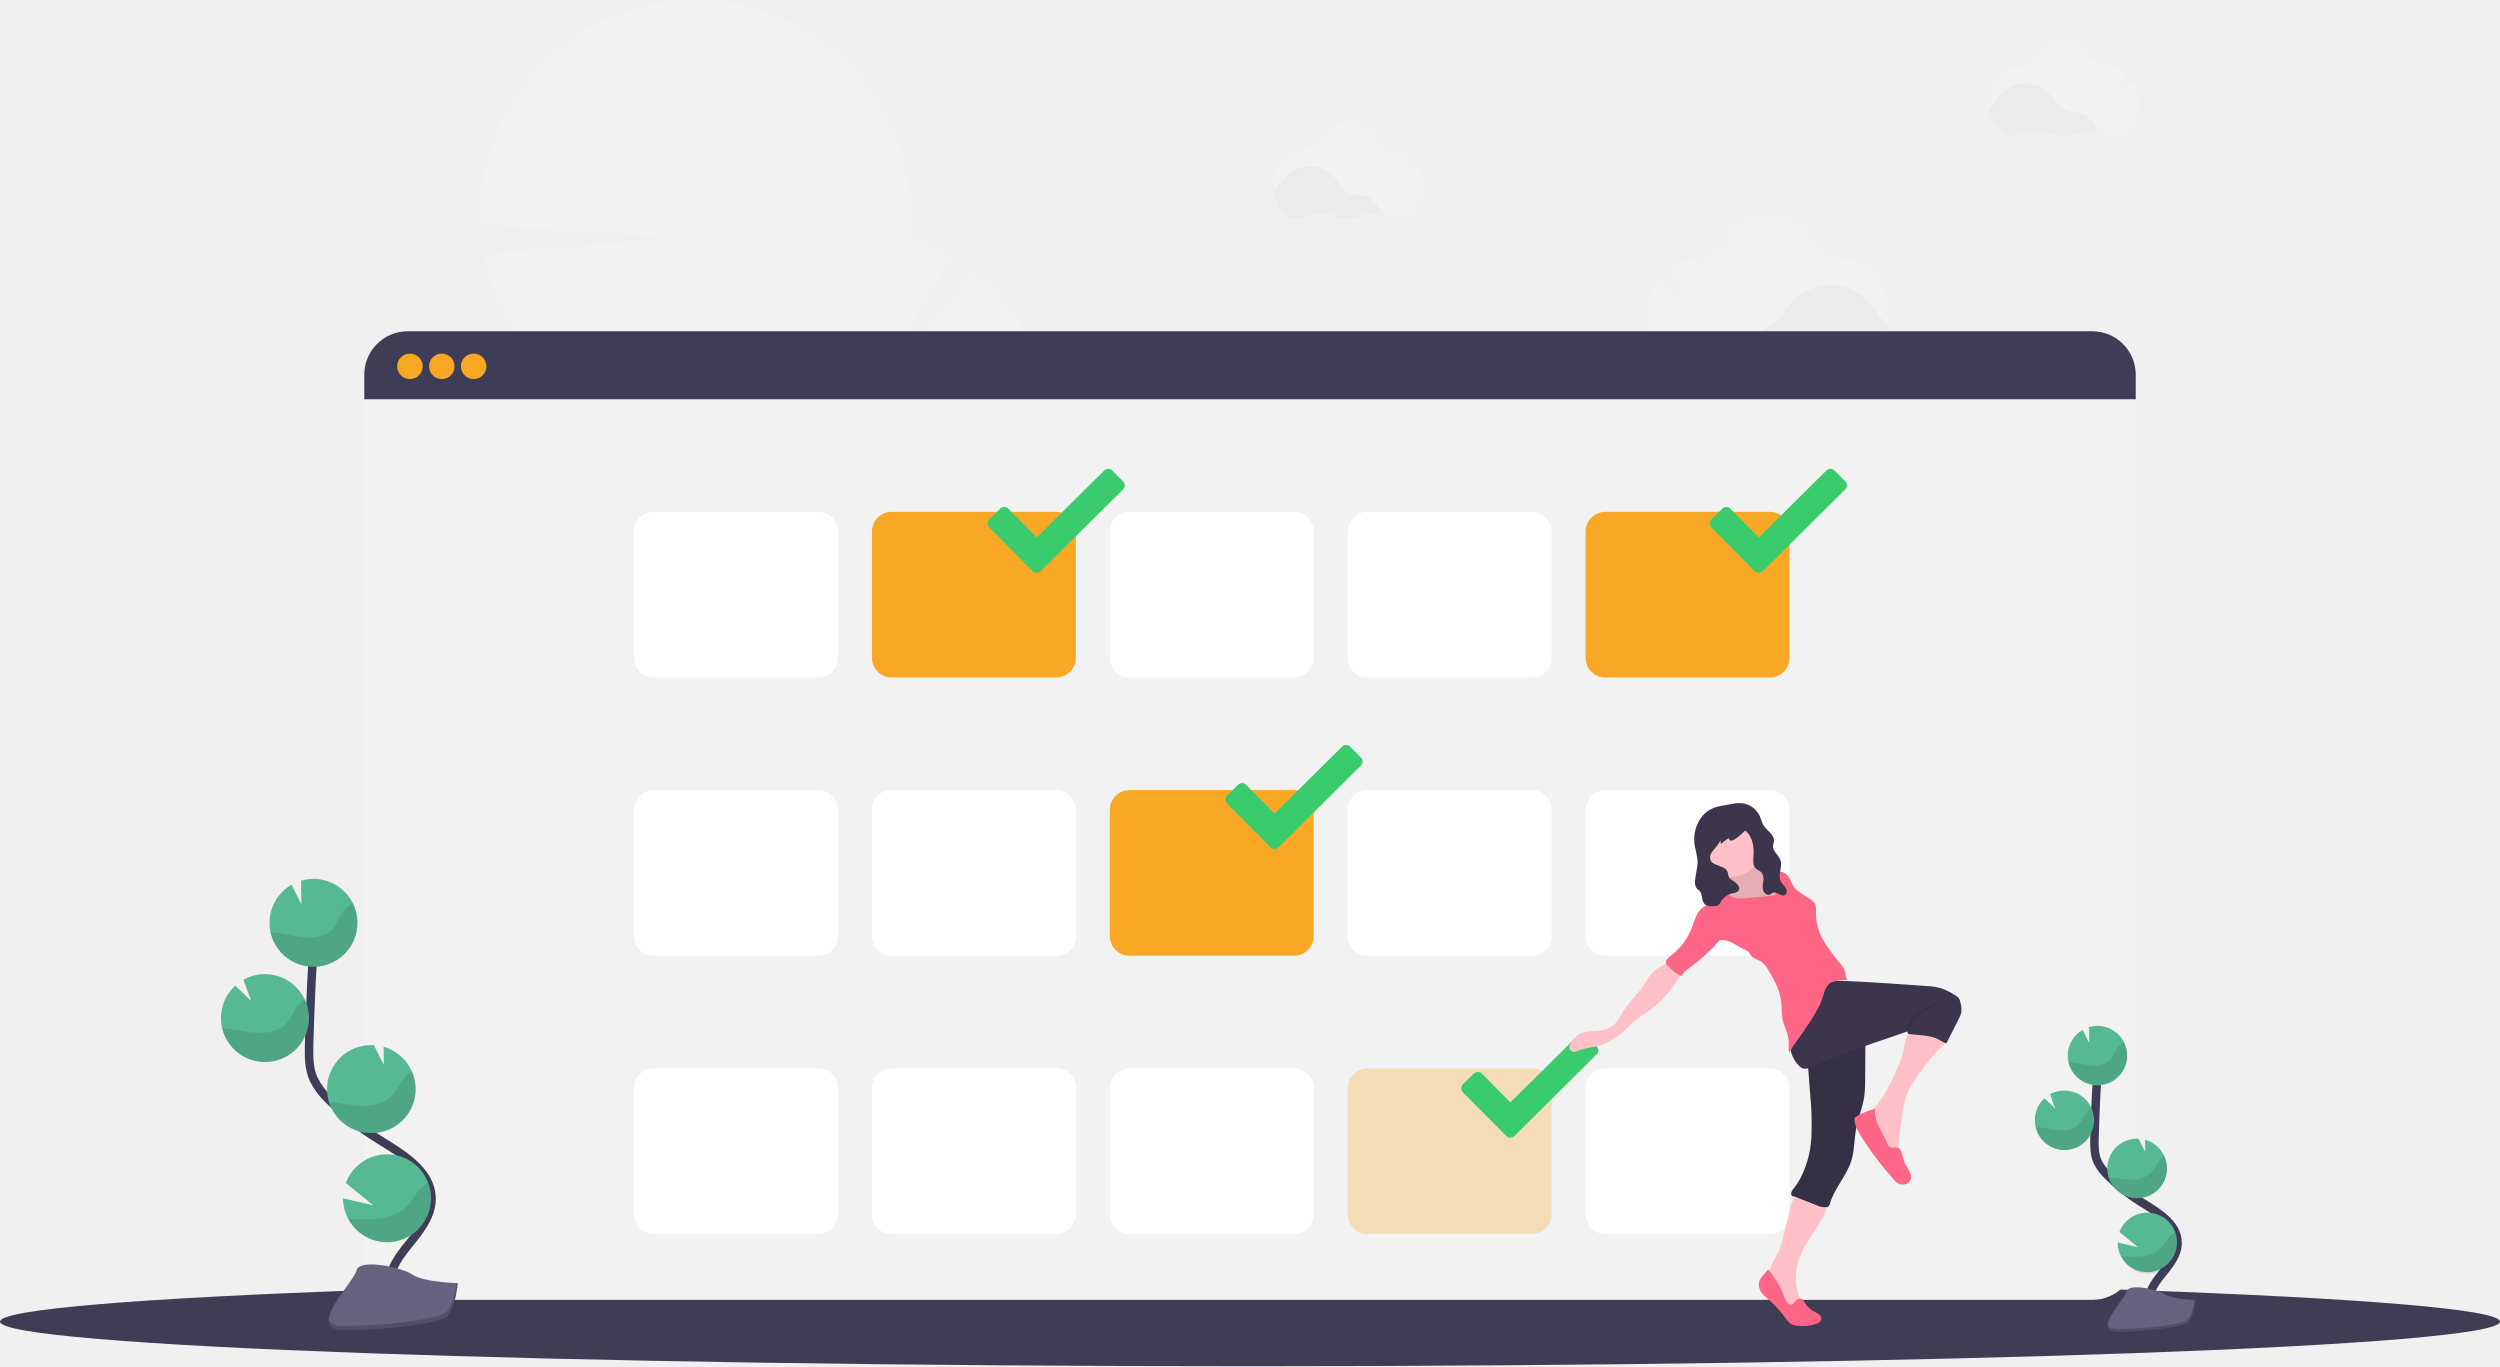
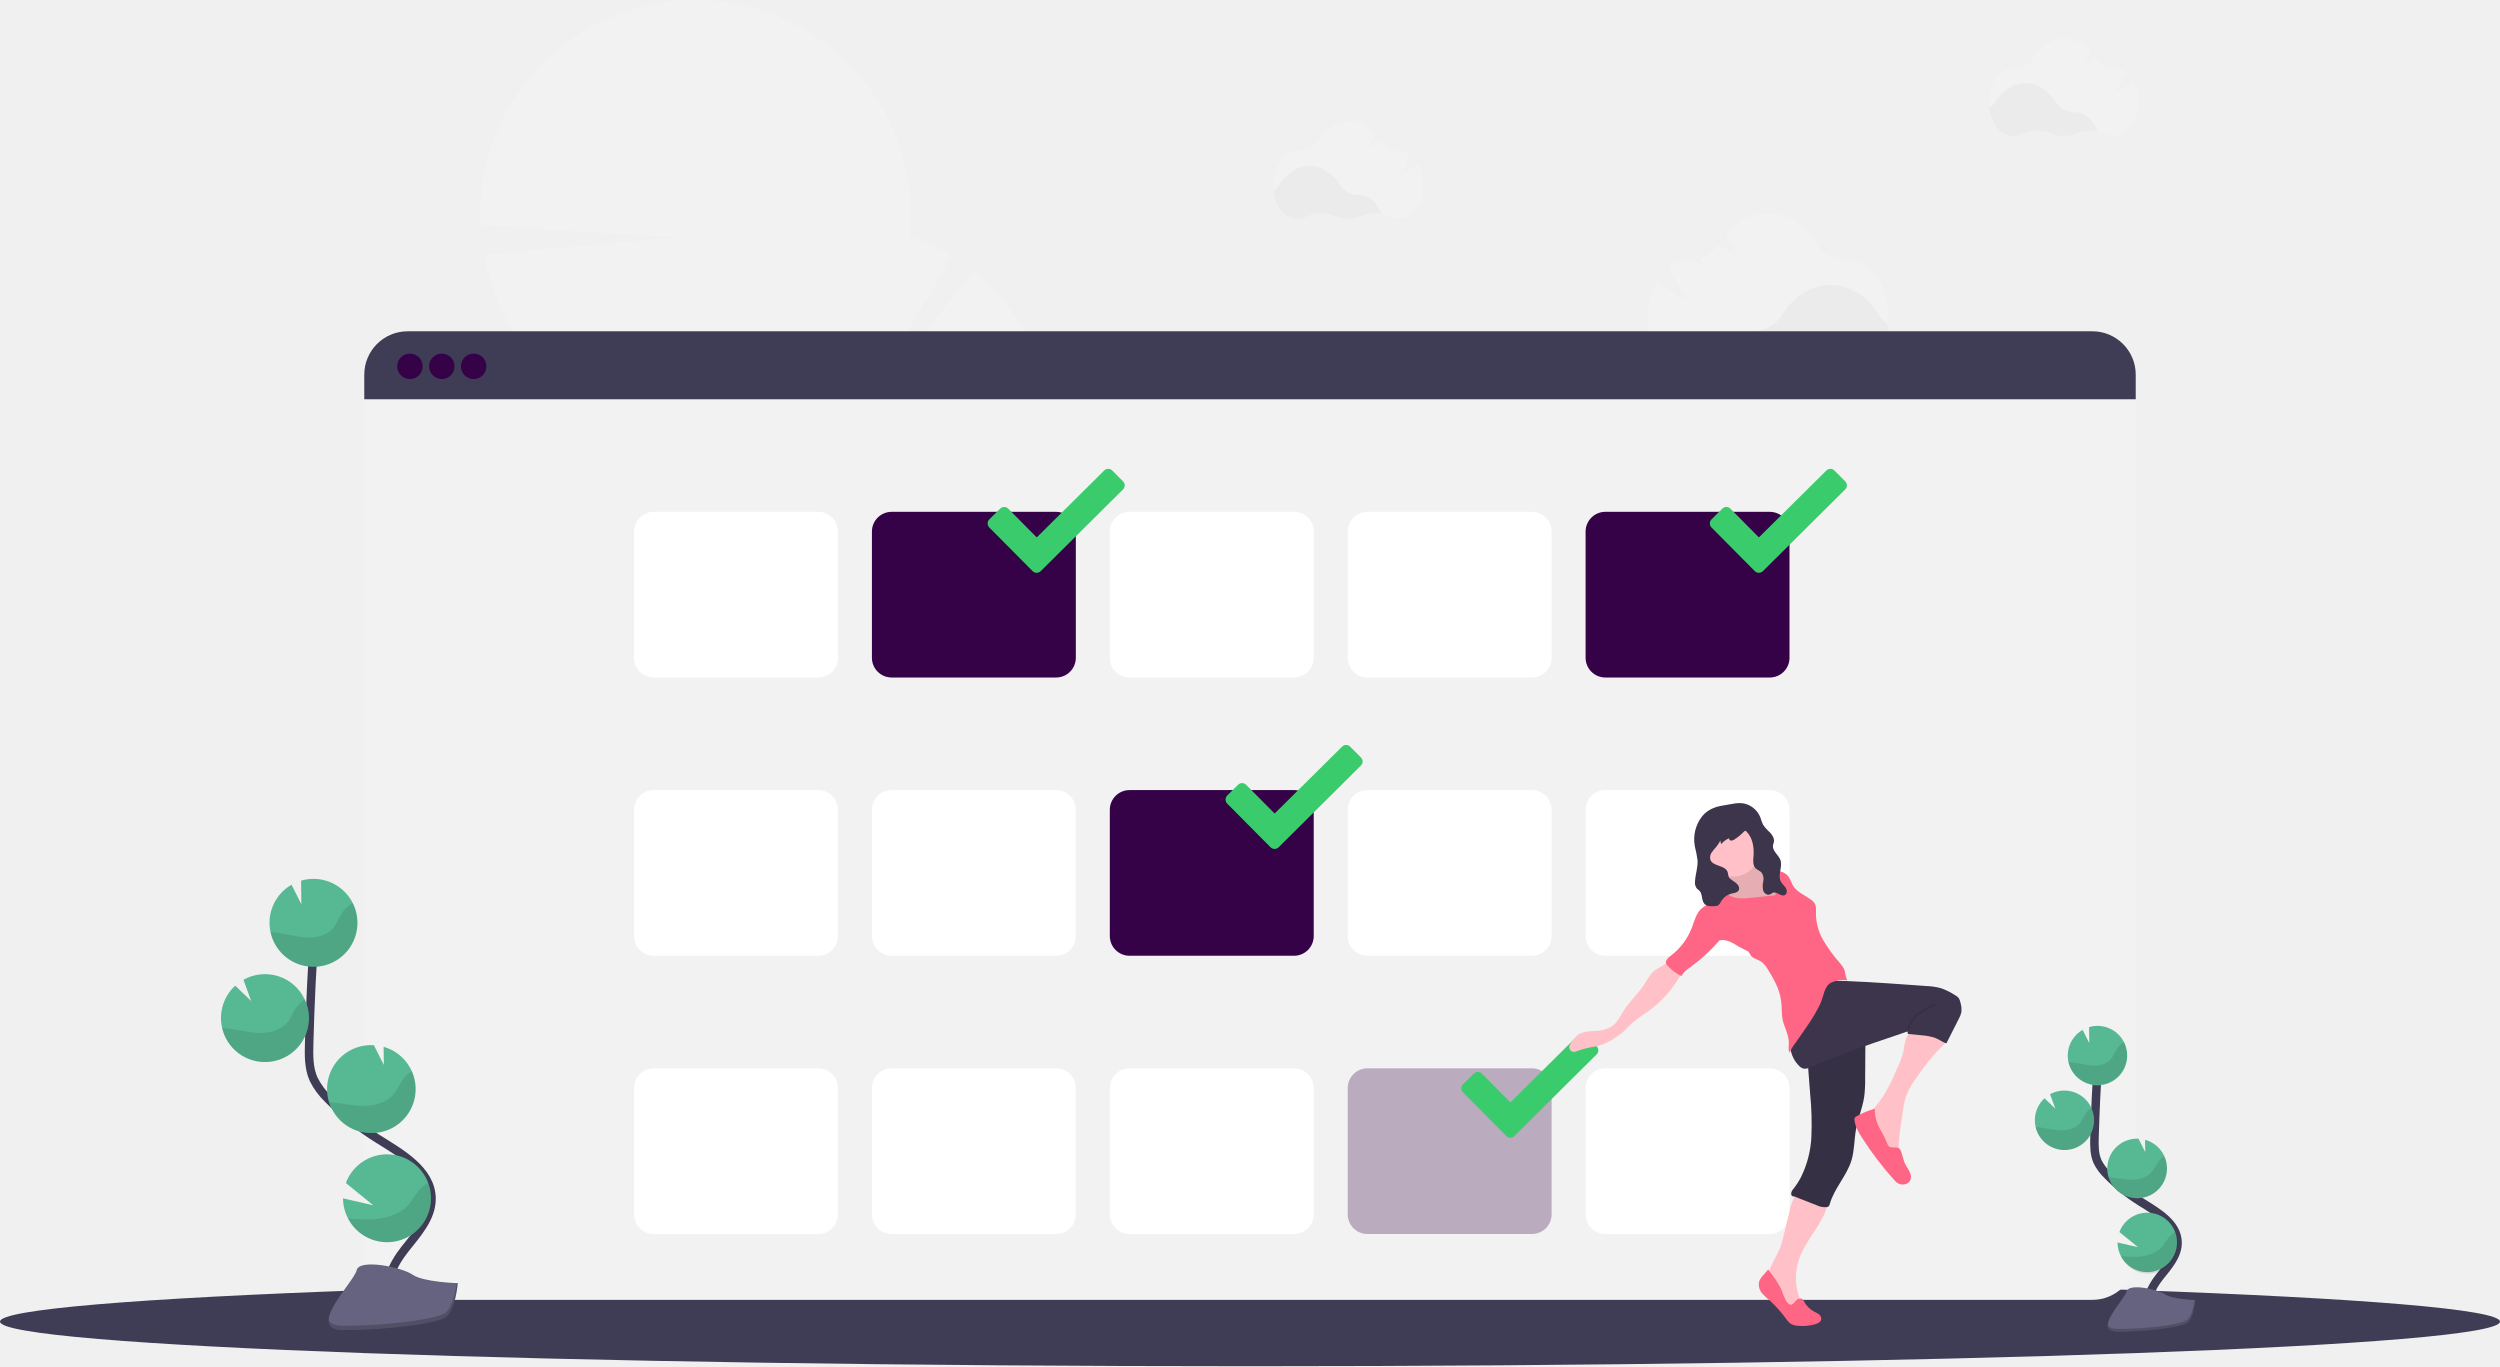
<svg xmlns="http://www.w3.org/2000/svg" id="af276b94-b3c8-433b-9b31-66faa65c3372" data-name="Layer 1" width="1177" height="643.22" viewBox="0 0 1177 643.22">
  <path d="M469.83,256.31l-51,63.17,40.65-70.43a101.89,101.89,0,0,0-19.68-9.36,101.35,101.35,0,1,0-202.11-5.53l92.12,6.06-90.5,8.13A101.5,101.5,0,0,0,284.19,315l50.43-32.72-41.94,37.6a101.56,101.56,0,0,0,12.88,5.54A101.33,101.33,0,0,0,373,431,101.34,101.34,0,0,0,510.86,535.32a34.76,34.76,0,0,0,4.69,11.17,33.28,33.28,0,0,0,12.83,11.89,34.62,34.62,0,0,0,18.21,28.54,34.68,34.68,0,0,0,18.21,28.53A34.66,34.66,0,0,0,583,644a33.4,33.4,0,0,0,5.38,16.64c8.23,12.89,22.89,18.25,32.74,12s11.16-21.83,2.93-34.73A33.44,33.44,0,0,0,611.24,626,34.68,34.68,0,0,0,593,597.43a34.66,34.66,0,0,0-18.22-28.53,34.62,34.62,0,0,0-18.21-28.53,33.39,33.39,0,0,0-5.39-16.64,34.6,34.6,0,0,0-8-8.86,101.33,101.33,0,0,0-35.91-169.55,101.41,101.41,0,0,0-37.43-89Z" transform="translate(-11.5 -128.39)" fill="#f2f2f2" />
  <path d="M679.07,205.6l-9.1,5.77,5.53-10.05a9,9,0,0,0-5.51-2h-.14a10.79,10.79,0,0,1-1.89-.14l-3.09,2,1.33-2.41a11,11,0,0,1-5.4-4.09l-5.52,3.5,3.49-6.34a16.17,16.17,0,0,0-12.37-6.26c-5.75,0-10.86,3.42-14.16,8.74a10.57,10.57,0,0,1-9.36,5h-.31c-6.34,0-11.48,7.19-11.48,16s5.14,16.05,11.48,16.05a8.62,8.62,0,0,0,4-1,16.56,16.56,0,0,1,13.89-.27,14.52,14.52,0,0,0,11.81,0,16.58,16.58,0,0,1,13.77.27,8.61,8.61,0,0,0,4,1c6.34,0,11.48-7.18,11.48-16.05A20.28,20.28,0,0,0,679.07,205.6Z" transform="translate(-11.5 -128.39)" fill="#f2f2f2" />
  <path d="M661.92,229.09a17,17,0,0,0-9.83,1.07,14.52,14.52,0,0,1-11.81,0,16.58,16.58,0,0,0-13.9.27,8.55,8.55,0,0,1-4,1c-5.64,0-10.32-5.67-11.3-13.15a10.93,10.93,0,0,0,2.82-3c3.3-5.32,8.42-8.73,14.16-8.73s10.79,3.37,14.09,8.63a10.85,10.85,0,0,0,9.36,5.14h.15C656.15,220.25,660,223.85,661.92,229.09Z" transform="translate(-11.5 -128.39)" opacity="0.03" />
  <path d="M1016.07,166.6l-9.1,5.77,5.53-10.05a9,9,0,0,0-5.51-2h-.14a10.79,10.79,0,0,1-1.89-.14l-3.09,2,1.33-2.41a11,11,0,0,1-5.4-4.09l-5.52,3.5,3.49-6.34a16.17,16.17,0,0,0-12.37-6.26c-5.75,0-10.86,3.42-14.16,8.74a10.57,10.57,0,0,1-9.36,5h-.31c-6.34,0-11.48,7.19-11.48,16s5.14,16.05,11.48,16.05a8.62,8.62,0,0,0,4-1,16.56,16.56,0,0,1,13.89-.27,14.52,14.52,0,0,0,11.81,0,16.58,16.58,0,0,1,13.77.27,8.61,8.61,0,0,0,4,1c6.34,0,11.48-7.18,11.48-16.05A20.28,20.28,0,0,0,1016.07,166.6Z" transform="translate(-11.5 -128.39)" fill="#f2f2f2" />
  <path d="M998.92,190.09a17,17,0,0,0-9.83,1.07,14.52,14.52,0,0,1-11.81,0,16.58,16.58,0,0,0-13.9.27,8.55,8.55,0,0,1-4,1c-5.64,0-10.32-5.67-11.3-13.15a10.93,10.93,0,0,0,2.82-3c3.3-5.32,8.42-8.73,14.16-8.73s10.79,3.37,14.09,8.63a10.85,10.85,0,0,0,9.36,5.14h.15C993.15,181.25,997,184.85,998.92,190.09Z" transform="translate(-11.5 -128.39)" opacity="0.03" />
  <path d="M791.34,261,806,270.32l-8.88-16.15a14.48,14.48,0,0,1,8.85-3.15h.23a17.08,17.08,0,0,0,3-.22l4.95,3.14L812,250.08a17.78,17.78,0,0,0,8.67-6.58l8.87,5.62L824,238.93c5.19-6.22,12.18-10,19.87-10,9.23,0,17.44,5.48,22.75,14a17,17,0,0,0,15,8.11h.5c10.18,0,18.43,11.54,18.43,25.78s-8.25,25.79-18.43,25.79a13.86,13.86,0,0,1-6.43-1.61,26.59,26.59,0,0,0-22.31-.43,23.28,23.28,0,0,1-19,0,26.64,26.64,0,0,0-22.12.43,13.9,13.9,0,0,1-6.35,1.57c-10.19,0-18.44-11.54-18.44-25.79A32.78,32.78,0,0,1,791.34,261Z" transform="translate(-11.5 -128.39)" fill="#f2f2f2" />
  <path d="M818.89,298.77a27.36,27.36,0,0,1,15.8,1.72,23.28,23.28,0,0,0,19,0,26.61,26.61,0,0,1,22.32.43,13.82,13.82,0,0,0,6.42,1.61c9.05,0,16.57-9.11,18.14-21.13a17.44,17.44,0,0,1-4.52-4.88c-5.31-8.54-13.52-14-22.75-14s-17.33,5.42-22.64,13.88a17.44,17.44,0,0,1-15,8.25h-.23C828.17,284.58,821.93,290.36,818.89,298.77Z" transform="translate(-11.5 -128.39)" opacity="0.03" />
  <ellipse cx="588.5" cy="622.22" rx="588.5" ry="21" fill="#3f3d56" />
  <rect x="171.5" y="155.97" width="834" height="456" rx="20.42" fill="#f2f2f2" />
  <path d="M1017,304.78v11.58H183V304.78a20.42,20.42,0,0,1,20.42-20.42H996.58A20.42,20.42,0,0,1,1017,304.78Z" transform="translate(-11.5 -128.39)" fill="#3f3d56" />
-   <circle cx="193" cy="172.47" r="6" fill="#f9a826" />
-   <circle cx="208" cy="172.47" r="6" fill="#f9a826" />
-   <circle cx="223" cy="172.47" r="6" fill="#f9a826" />
+   <circle cx="193" cy="172.47" r="6" fill="#350248" />
+   <circle cx="208" cy="172.47" r="6" fill="#350248" />
+   <circle cx="223" cy="172.47" r="6" fill="#350248" />
  <path d="M347.5,503.86" transform="translate(-11.5 -128.39)" fill="none" stroke="#f2f2f2" stroke-miterlimit="10" stroke-width="2" />
  <path d="M333.5,502.86" transform="translate(-11.5 -128.39)" fill="none" stroke="#f2f2f2" stroke-miterlimit="10" stroke-width="2" />
  <rect x="298.5" y="240.97" width="96" height="78" rx="9.29" fill="#fff" />
-   <rect x="410.5" y="240.97" width="96" height="78" rx="9.29" fill="#f9a826" />
+   <rect x="410.5" y="240.97" width="96" height="78" rx="9.29" fill="#350248" />
  <rect x="522.5" y="240.97" width="96" height="78" rx="9.29" fill="#fff" />
  <rect x="634.5" y="240.97" width="96" height="78" rx="9.29" fill="#fff" />
-   <rect x="746.5" y="240.97" width="96" height="78" rx="9.29" fill="#f9a826" />
+   <rect x="746.5" y="240.97" width="96" height="78" rx="9.29" fill="#350248" />
  <rect x="298.5" y="371.97" width="96" height="78" rx="9.29" fill="#fff" />
  <rect x="410.5" y="371.97" width="96" height="78" rx="9.29" fill="#fff" />
-   <rect x="522.5" y="371.97" width="96" height="78" rx="9.29" fill="#f9a826" />
+   <rect x="522.5" y="371.97" width="96" height="78" rx="9.29" fill="#350248" />
  <rect x="634.5" y="371.97" width="96" height="78" rx="9.29" fill="#fff" />
  <rect x="746.5" y="371.97" width="96" height="78" rx="9.29" fill="#fff" />
  <rect x="298.5" y="502.97" width="96" height="78" rx="9.29" fill="#fff" />
  <rect x="410.5" y="502.97" width="96" height="78" rx="9.29" fill="#fff" />
  <rect x="522.5" y="502.97" width="96" height="78" rx="9.29" fill="#fff" />
-   <rect x="634.5" y="502.97" width="96" height="78" rx="9.29" fill="#f9a826" opacity="0.3" />
+   <rect x="634.5" y="502.97" width="96" height="78" rx="9.29" fill="#350248" opacity="0.3" />
  <rect x="746.5" y="502.97" width="96" height="78" rx="9.29" fill="#fff" />
  <path d="M540.22,355l-5.06-5.09a2.68,2.68,0,0,0-3.81,0l-31.76,31.49-13.43-13.54a2.66,2.66,0,0,0-3.78,0l-5.11,5.05a2.72,2.72,0,0,0,0,3.82l20.39,20.55a2.72,2.72,0,0,0,3.82,0l38.74-38.46A2.68,2.68,0,0,0,540.22,355Z" transform="translate(-11.5 -128.39)" fill="#3acc6c" />
  <path d="M880.22,355l-5.06-5.09a2.68,2.68,0,0,0-3.81,0l-31.76,31.49-13.43-13.54a2.66,2.66,0,0,0-3.78,0l-5.11,5.05a2.72,2.72,0,0,0,0,3.82l20.39,20.55a2.72,2.72,0,0,0,3.82,0l38.74-38.46A2.68,2.68,0,0,0,880.22,355Z" transform="translate(-11.5 -128.39)" fill="#3acc6c" />
  <path d="M652.22,485l-5.06-5.09a2.68,2.68,0,0,0-3.81,0l-31.76,31.49-13.43-13.54a2.66,2.66,0,0,0-3.78,0l-5.11,5.05a2.72,2.72,0,0,0,0,3.82l20.39,20.55a2.72,2.72,0,0,0,3.82,0l38.74-38.46A2.68,2.68,0,0,0,652.22,485Z" transform="translate(-11.5 -128.39)" fill="#3acc6c" />
  <path d="M763.22,621l-5.06-5.09a2.68,2.68,0,0,0-3.81,0l-31.76,31.49-13.43-13.54a2.66,2.66,0,0,0-3.78,0l-5.11,5a2.72,2.72,0,0,0,0,3.82l20.39,20.55a2.72,2.72,0,0,0,3.82,0l38.74-38.46A2.68,2.68,0,0,0,763.22,621Z" transform="translate(-11.5 -128.39)" fill="#3acc6c" />
  <path d="M1023.9,746.78c-3-5.51.4-12.27,4.29-17.18s8.61-10,8.51-16.29c-.15-9-9.7-14.32-17.33-19.09a84,84,0,0,1-15.56-12.51,22.8,22.8,0,0,1-4.78-6.4c-1.58-3.52-1.54-7.52-1.44-11.37q.51-19.26,1.91-38.49" transform="translate(-11.5 -128.39)" fill="none" stroke="#3f3d56" stroke-miterlimit="10" stroke-width="4" />
  <path d="M985,624.75a14,14,0,0,1,7-11.5l3.14,6.22-.1-7.53a14.22,14.22,0,0,1,4.63-.56A14,14,0,1,1,985,624.75Z" transform="translate(-11.5 -128.39)" fill="#57b894" />
  <path d="M1010,719.74a14,14,0,1,0-.68-11.3l8.77,7.13-9.65-2.23A14,14,0,0,0,1010,719.74Z" transform="translate(-11.5 -128.39)" fill="#57b894" />
  <path d="M1017,692.49A14,14,0,0,0,1021.4,665l.08,5.78-3.18-6.29h0a14,14,0,0,0-14.67,13.36,13.84,13.84,0,0,0,.6,4.79A14,14,0,0,0,1017,692.49Z" transform="translate(-11.5 -128.39)" fill="#57b894" />
  <path d="M982.88,669.82a14,14,0,1,0-6.21-26.27l2.48,6.8-5.1-4.9a14,14,0,0,0-4.53,9.69,13.79,13.79,0,0,0,.35,3.87A14,14,0,0,0,982.88,669.82Z" transform="translate(-11.5 -128.39)" fill="#57b894" />
  <path d="M986.88,628.49c3.24.35,6.39,1.36,9.64,1.56s6.82-.57,8.88-3.1c1.1-1.36,1.66-3.08,2.59-4.57a10,10,0,0,1,3.54-3.33,14,14,0,1,1-26.24,9.32Q986.09,628.4,986.88,628.49Z" transform="translate(-11.5 -128.39)" opacity="0.1" />
  <path d="M982.88,669.82a14,14,0,0,0,13.35-20,10.37,10.37,0,0,0-2.82,2.82c-1,1.51-1.61,3.26-2.78,4.64-2.19,2.57-5.92,3.41-9.31,3.26s-6.66-1.12-10-1.43c-.47,0-.94-.07-1.42-.08A14,14,0,0,0,982.88,669.82Z" transform="translate(-11.5 -128.39)" opacity="0.1" />
  <path d="M1017,692.49a14,14,0,0,0,13.46-19.76,11.48,11.48,0,0,0-3,2.85c-1.09,1.54-1.77,3.31-3,4.73-2.37,2.64-6.35,3.57-9.93,3.49s-6.83-.93-10.28-1.2A14,14,0,0,0,1017,692.49Z" transform="translate(-11.5 -128.39)" opacity="0.1" />
  <path d="M1010,719.74a14,14,0,0,0,25.59-11.45,13.59,13.59,0,0,0-3.08,2.75c-1.34,1.62-2.22,3.47-3.76,5-2.87,2.82-7.5,4-11.63,4.09A60,60,0,0,1,1010,719.74Z" transform="translate(-11.5 -128.39)" opacity="0.1" />
  <path d="M1045.07,740.43s-11.08-.34-14.42-2.72-17-5.21-17.86-1.4-16.65,19-4.15,19.06,29.06-2,32.4-4S1045.07,740.43,1045.07,740.43Z" transform="translate(-11.5 -128.39)" fill="#656380" />
  <path d="M1008.42,754.05c12.51.1,29.06-1.95,32.39-4,2.54-1.55,3.55-7.09,3.89-9.65h.37s-.7,8.94-4,11-19.89,4.08-32.4,4c-3.61,0-4.85-1.31-4.78-3.21C1004.36,753.31,1005.73,754,1008.42,754.05Z" transform="translate(-11.5 -128.39)" opacity="0.2" />
  <path d="M195.79,741.86c-4.39-8.12.59-18.08,6.31-25.33s12.7-14.78,12.56-24c-.22-13.27-14.3-21.1-25.56-28.14a124.61,124.61,0,0,1-22.94-18.44,33.79,33.79,0,0,1-7-9.44c-2.33-5.19-2.26-11.09-2.11-16.78q.72-28.4,2.8-56.75" transform="translate(-11.5 -128.39)" fill="none" stroke="#3f3d56" stroke-miterlimit="10" stroke-width="4" />
  <path d="M138.41,561.93a20.68,20.68,0,0,1,10.33-17l4.64,9.17-.14-11.1a20.7,20.7,0,1,1-14.83,18.89Z" transform="translate(-11.5 -128.39)" fill="#57b894" />
  <path d="M175.32,702a20.69,20.69,0,1,0-1-16.66l12.92,10.51L173,692.56A20.61,20.61,0,0,0,175.32,702Z" transform="translate(-11.5 -128.39)" fill="#57b894" />
  <path d="M185.54,661.82a20.7,20.7,0,0,0,6.56-40.6l.11,8.52-4.69-9.27h-.05a20.7,20.7,0,1,0-1.93,41.35Z" transform="translate(-11.5 -128.39)" fill="#57b894" />
  <path d="M135.3,628.39a20.71,20.71,0,0,0,21.64-19.71,20.44,20.44,0,0,0-2-9.81,20.67,20.67,0,0,0-28.83-9.21l3.65,10-7.52-7.22a20.7,20.7,0,0,0,13,35.93Z" transform="translate(-11.5 -128.39)" fill="#57b894" />
  <path d="M141.2,567.44c4.77.53,9.42,2,14.21,2.31s10.06-.85,13.09-4.58c1.63-2,2.45-4.54,3.83-6.73a14.77,14.77,0,0,1,5.21-4.91,20.7,20.7,0,1,1-38.69,13.74C139.63,567.3,140.42,567.36,141.2,567.44Z" transform="translate(-11.5 -128.39)" opacity="0.1" />
  <path d="M135.3,628.39a20.71,20.71,0,0,0,21.64-19.71,20.44,20.44,0,0,0-2-9.81,15.39,15.39,0,0,0-4.16,4.16c-1.47,2.23-2.37,4.8-4.1,6.84-3.22,3.79-8.73,5-13.72,4.8s-9.82-1.64-14.79-2.1c-.69-.06-1.39-.11-2.09-.13A20.69,20.69,0,0,0,135.3,628.39Z" transform="translate(-11.5 -128.39)" opacity="0.1" />
  <path d="M185.54,661.82a20.69,20.69,0,0,0,19.85-29.14,16.69,16.69,0,0,0-4.37,4.21c-1.61,2.27-2.61,4.88-4.5,7-3.49,3.89-9.36,5.26-14.65,5.14-5.12-.12-10.06-1.37-15.15-1.76A20.71,20.71,0,0,0,185.54,661.82Z" transform="translate(-11.5 -128.39)" opacity="0.1" />
  <path d="M175.32,702a20.7,20.7,0,0,0,37.73-16.89,20.9,20.9,0,0,0-4.55,4c-2,2.4-3.26,5.12-5.54,7.36-4.23,4.15-11.06,5.86-17.14,6A89.06,89.06,0,0,1,175.32,702Z" transform="translate(-11.5 -128.39)" opacity="0.1" />
  <path d="M227,732.51s-16.33-.5-21.26-4-25.12-7.69-26.34-2.07-24.55,28-6.11,28.11,42.85-2.87,47.76-5.87S227,732.51,227,732.51Z" transform="translate(-11.5 -128.39)" fill="#656380" />
  <path d="M173,752.58c18.44.15,42.85-2.87,47.76-5.86,3.74-2.28,5.24-10.46,5.73-14.23l.55,0s-1,13.17-5.95,16.16-29.32,6-47.76,5.87c-5.32,0-7.16-1.94-7.06-4.74C167,751.49,169,752.55,173,752.58Z" transform="translate(-11.5 -128.39)" opacity="0.2" />
  <path d="M872.76,692a4.83,4.83,0,0,0-.32,1.31c-1.59,10.47-10.74,18.2-14.08,28.25a27.1,27.1,0,0,0,1.18,19.87,6.57,6.57,0,0,1,.91,2.87c0,1-.8,2.09-1.81,2-2.42-.16-4.33-2-6.35-3.3a22.61,22.61,0,0,1-6.46-6,11.18,11.18,0,0,1-1.91-8.43c1.2-5.46,5.37-10.33,6.67-15.77L854,698.69a22.07,22.07,0,0,1,2.8-7.53,4.65,4.65,0,0,1,2.36-2,5.58,5.58,0,0,1,1.78-.14C864.89,689.19,869,690.67,872.76,692Z" transform="translate(-11.5 -128.39)" fill="#ffc1c7" />
  <path d="M858.75,739.77a1.89,1.89,0,0,1,1.08.08,2.68,2.68,0,0,1,1,1.28,11.72,11.72,0,0,0,4.71,4.73,13.63,13.63,0,0,1,2.3,1.3,2.67,2.67,0,0,1,1.11,2.28c-.16,1.31-1.59,2-2.85,2.39a21.38,21.38,0,0,1-8.34.73,7.31,7.31,0,0,1-3-.84,8.87,8.87,0,0,1-2.31-2.34,58,58,0,0,0-7.4-8.39,32.4,32.4,0,0,1-3.88-3.61,6.44,6.44,0,0,1-1.63-4.88c.39-2.6,2.85-4.3,4.4-6.43,2.49,3.2,5,6.45,6.52,10.21a29.35,29.35,0,0,0,1.86,4.39c.71,1.17,1.73,2.52,3,1.76S856.9,740.09,858.75,739.77Z" transform="translate(-11.5 -128.39)" fill="#ff6584" />
  <path d="M888.81,615.27a13.16,13.16,0,0,1,.89,5.92l-.09,14.93a60,60,0,0,1-.46,8.69c-.79,5.19-2.92,10.1-3.85,15.27-.88,4.85-.71,9.89-2.14,14.61-2.22,7.31-8.1,13.1-10.17,20.46a2.32,2.32,0,0,1-.59,1.19,1.71,1.71,0,0,1-.84.36,8.93,8.93,0,0,1-4.81-.9L856,691.58c-.74.32-1.25-.53-1.21-1.35a3.91,3.91,0,0,1,1.07-2.13,35.75,35.75,0,0,0,3.46-5.33,47.89,47.89,0,0,0,5-19.29,142.59,142.59,0,0,0-.59-20q-.55-7.22-1.1-14.42c-.17-2.29-.3-4.77,1-6.68s3.51-2.7,5.64-3.36A91.68,91.68,0,0,1,888.81,615.27Z" transform="translate(-11.5 -128.39)" fill="#3c354c" />
  <path d="M888.81,615.27a13.16,13.16,0,0,1,.89,5.92l-.09,14.93a60,60,0,0,1-.46,8.69c-.79,5.19-2.92,10.1-3.85,15.27-.88,4.85-.71,9.89-2.14,14.61-2.22,7.31-8.1,13.1-10.17,20.46a2.32,2.32,0,0,1-.59,1.19,1.71,1.71,0,0,1-.84.36,8.93,8.93,0,0,1-4.81-.9L856,691.58c-.74.32-1.25-.53-1.21-1.35a3.91,3.91,0,0,1,1.07-2.13,35.75,35.75,0,0,0,3.46-5.33,47.89,47.89,0,0,0,5-19.29,142.59,142.59,0,0,0-.59-20q-.55-7.22-1.1-14.42c-.17-2.29-.3-4.77,1-6.68s3.51-2.7,5.64-3.36A91.68,91.68,0,0,1,888.81,615.27Z" transform="translate(-11.5 -128.39)" opacity="0.1" />
  <path d="M912.35,637.89a31.09,31.09,0,0,0-3.59,6.91,37,37,0,0,0-1.21,5.62c-1.4,8.83-2.81,17.74-2.27,26.66a5.62,5.62,0,0,1-5-1.24,14.29,14.29,0,0,1-3.27-4.23,45,45,0,0,1-2.69-5.38,33.69,33.69,0,0,1-2.55-13.11,2.26,2.26,0,0,1,.18-1.07,2.47,2.47,0,0,1,.53-.63c5.87-5.56,9.25-13.19,12.48-20.6a38.1,38.1,0,0,0,2.68-7.57c.53-2.64.57-5.56,2.24-7.67,1.5-1.88,4-2.67,6.34-3a11.93,11.93,0,0,1,5.12.21c1.82.56,6.13,2.69,6.38,4.84s-3.59,4.9-4.84,6.33A121.86,121.86,0,0,0,912.35,637.89Z" transform="translate(-11.5 -128.39)" fill="#ffc1c7" />
  <path d="M908.78,677c1.28,2.15,3.07,4.55,2.16,6.87s-4.24,2.84-6.24,1.41a9.62,9.62,0,0,1-1.56-1.5,153.83,153.83,0,0,1-15-19.74c-1.66-2.59-3.28-5.35-3.56-8.41a1.76,1.76,0,0,1,.14-1,1.93,1.93,0,0,1,.78-.66,38.84,38.84,0,0,1,8.66-3.6,18.37,18.37,0,0,0,2.56,9.75,46.56,46.56,0,0,1,3.3,6.68c.68,1.68,1.38,1.81,3.13,1.83,1.41,0,2.42-.17,3.1,1.26C907.33,672.13,907.41,674.7,908.78,677Z" transform="translate(-11.5 -128.39)" fill="#ff6584" />
  <path d="M871.3,590c12.86.2,25.7,1.1,38.53,2l8.34.59a31.16,31.16,0,0,1,7.27,1.08,31.91,31.91,0,0,1,6.44,3.19,5.65,5.65,0,0,1,1.8,1.44,5.39,5.39,0,0,1,.76,2,11.39,11.39,0,0,1,.47,4.62,11.27,11.27,0,0,1-1.23,3.17l-5.84,11.54c-1.87-.61-3.32-1.83-5.15-2.55a25.41,25.41,0,0,0-6.82-1.3l-6.08-.6a1.73,1.73,0,0,1-.17-1.2c-5.34,1.86-10.66,3.59-16,5.45-9.8,3.41-19.62,6.83-29.06,11.15-1.4.64-3,1.31-4.43.77a4.61,4.61,0,0,1-1.39-.92,14.29,14.29,0,0,1-4.3-8.37,31.22,31.22,0,0,1,.14-9.55c.9-6.51,2.87-13.32,7.85-17.61C865.06,592.57,867.82,589.91,871.3,590Z" transform="translate(-11.5 -128.39)" fill="#3c354c" />
  <path d="M922.46,601.24a61.52,61.52,0,0,0-8.26,4.84,6.72,6.72,0,0,0-1.09.89,8.16,8.16,0,0,0-.67.88,16.52,16.52,0,0,0-2.82,5.62" transform="translate(-11.5 -128.39)" fill="none" stroke="#000" stroke-miterlimit="10" opacity="0.1" />
  <path d="M790.1,585.65c-1.8,1.51-2.86,3.69-4.13,5.67-3.05,4.8-7.43,8.66-10.44,13.49-1.29,2.08-2.36,4.38-4.2,6-2.2,2-5.24,2.69-8.18,2.92-2.65.19-5.45.06-7.79,1.33-2,1.1-3.4,3.09-4.68,5l0,.06a2.26,2.26,0,0,0,2.7,3.36,40.25,40.25,0,0,1,6.63-1.93,42,42,0,0,0,5.9-1.34,27.59,27.59,0,0,0,5.28-2.81,34.32,34.32,0,0,0,4.15-2.91c1.61-1.37,3-3,4.52-4.45a70.68,70.68,0,0,1,7-5.08,53.4,53.4,0,0,0,15.64-17.09,3.88,3.88,0,0,0,.71-2.27,4.11,4.11,0,0,0-1-2c-1.77-2.25-3.38-4.09-5.84-2C794.43,583.21,792,584,790.1,585.65Z" transform="translate(-11.5 -128.39)" fill="#ffc1c7" />
  <path d="M840.41,536.92a3,3,0,0,0,.64,1.76c.66.67,1.75.53,2.69.47a8.89,8.89,0,0,1,7.06,2.45c1.71,1.79,2.38,4.32,2.78,6.77a12.58,12.58,0,0,1-.18,6.16,9.46,9.46,0,0,1-5.09,5.14,23.77,23.77,0,0,1-7.18,1.76,17.93,17.93,0,0,1-6.2,0c-2.43-.56-4.54-2-6.73-3.21a36.86,36.86,0,0,1-4.43-2.5,7,7,0,0,1-2.89-4.06,2.2,2.2,0,0,1,.73-2.35,4.16,4.16,0,0,1,1.12-.34,4.74,4.74,0,0,0,3.41-3.35c.67-2.59-.94-5.2-1.1-7.87a3.73,3.73,0,0,1,.47-2.23,4.9,4.9,0,0,1,2.25-1.6l5-2.24a29.91,29.91,0,0,1,4.71-2.09c1.59-.41,1.7.69,2,2C839.84,533.38,840.17,535.15,840.41,536.92Z" transform="translate(-11.5 -128.39)" fill="#ffc1c7" />
  <path d="M840.41,536.92a3,3,0,0,0,.64,1.76c.66.67,1.75.53,2.69.47a8.89,8.89,0,0,1,7.06,2.45c1.71,1.79,2.38,4.32,2.78,6.77a12.58,12.58,0,0,1-.18,6.16,9.46,9.46,0,0,1-5.09,5.14,23.77,23.77,0,0,1-7.18,1.76,17.93,17.93,0,0,1-6.2,0c-2.43-.56-4.54-2-6.73-3.21a36.86,36.86,0,0,1-4.43-2.5,7,7,0,0,1-2.89-4.06,2.2,2.2,0,0,1,.73-2.35,4.16,4.16,0,0,1,1.12-.34,4.74,4.74,0,0,0,3.41-3.35c.67-2.59-.94-5.2-1.1-7.87a3.73,3.73,0,0,1,.47-2.23,4.9,4.9,0,0,1,2.25-1.6l5-2.24a29.91,29.91,0,0,1,4.71-2.09c1.59-.41,1.7.69,2,2C839.84,533.38,840.17,535.15,840.41,536.92Z" transform="translate(-11.5 -128.39)" opacity="0.1" />
  <circle cx="815.9" cy="400.24" r="12.47" fill="#ffc1c7" />
  <path d="M841.89,540a17.15,17.15,0,0,1,5.86-1.48,6.93,6.93,0,0,1,5.46,2.16c1.17,1.37,1.56,3.22,2.49,4.75,1.84,3,5.43,4.37,8.3,6.42a6.26,6.26,0,0,1,1.72,1.68c1,1.52.73,3.47.71,5.27a25.46,25.46,0,0,0,3.67,12.62A74.48,74.48,0,0,0,878,582.13a10.68,10.68,0,0,1,1.72,2.55c.7,1.68.5,3.71,1.54,5.2a14.53,14.53,0,0,0-7.37,1c-3.61,1.49-3.78,6.77-5.48,10.29-3.14,6.51-7.5,12.34-11.65,18.26A23.32,23.32,0,0,0,854,624c-.74-1.57-.23-3.44-.32-5.17-.2-3.87-2.44-7.34-3.07-11.16a52.67,52.67,0,0,1-.33-5.76,27.56,27.56,0,0,0-1.87-8.5,54.57,54.57,0,0,0-4.44-8.33,11.76,11.76,0,0,0-3.35-4c-1.66-1.08-3.95-1.39-5-3.07a6.7,6.7,0,0,0-1-1.62,3.74,3.74,0,0,0-1.16-.59,51.09,51.09,0,0,1-5.92-3.28c-2-1.09-4.27-1.9-6.48-1.41a80,80,0,0,1-13.83,12.68c-1.58,1.16-3.28,2.35-4.06,4.15a21.12,21.12,0,0,1-6.57-4.91,3.33,3.33,0,0,1-.7-1c-.51-1.46,1-2.77,2.2-3.69a29.9,29.9,0,0,0,9.94-13.23c1.29-3.39,2.14-7.29,5.08-9.42a17.49,17.49,0,0,0,2.63-1.85,33.28,33.28,0,0,0,2-3.12,5.29,5.29,0,0,1,5.55-1.88,24.52,24.52,0,0,1,3.31,1.59c2.77,1.25,5.95,1,9,.66l11.71-1.19a4,4,0,0,0-.86-3.8,11.63,11.63,0,0,0-1.55-1.23A8.61,8.61,0,0,1,841.89,540Z" transform="translate(-11.5 -128.39)" fill="#ff6584" />
  <path d="M834,507.08a10.78,10.78,0,0,1,6.27,6.14,25.06,25.06,0,0,0,1.32,3.51,20.25,20.25,0,0,0,3.25,3.62c1.12,1.19,2.08,2.74,1.82,4.35-.1.6-.36,1.16-.44,1.75-.35,2.59,2.59,4.37,3.49,6.82,1.17,3.22-1.38,7.06.18,10.1.59,1.14,1.66,2,2.33,3s.74,2.8-.39,3.41c-1.76.95-3.8-1.83-5.67-1.1-.48.19-.85.6-1.32.81-1.31.59-2.84-.57-3.27-1.94a10.21,10.21,0,0,1,.08-4.26,5.15,5.15,0,0,0-.8-4.09c-.76-.87-2-1.21-2.79-2-1.44-1.46-1.17-3.81-1-5.85.31-4.12-.43-8.63-3.38-11.53a.75.75,0,0,0-.53-.29.85.85,0,0,0-.53.33,24.9,24.9,0,0,1-4.48,3.71,2.82,2.82,0,0,1-1.6.58c-.57,0-1.14-.58-1-1.13a11.75,11.75,0,0,0-3.74,2.74,3.91,3.91,0,0,1-.3-1.72,16.13,16.13,0,0,1-2,3.06,24.91,24.91,0,0,0-2.2,2.72,4,4,0,0,0-.56,3.33c1.12,3.21,6.83,2.47,8.07,5.64.27.71.26,1.49.54,2.19.55,1.36,2,2,3.2,2.9s2.24,2.43,1.52,3.7c-.63,1.09-2.1,1.21-3.32,1.49a8,8,0,0,0-5,3.76,4.72,4.72,0,0,1-1.29,1.77,3.63,3.63,0,0,1-1.63.4c-1.7.14-3.65.18-4.82-1-1.57-1.65-.83-4.65-2.43-6.27-.37-.36-.83-.62-1.18-1a4.46,4.46,0,0,1-.89-3.35c.16-3.33,1.39-6.59,1.2-9.92a56.74,56.74,0,0,0-1.27-6.54A17.6,17.6,0,0,1,813,512.53c2.72-3.19,6.27-4.44,10.29-5C826.87,507,830.33,505.75,834,507.08Z" transform="translate(-11.5 -128.39)" fill="#3c354c" />
</svg>
